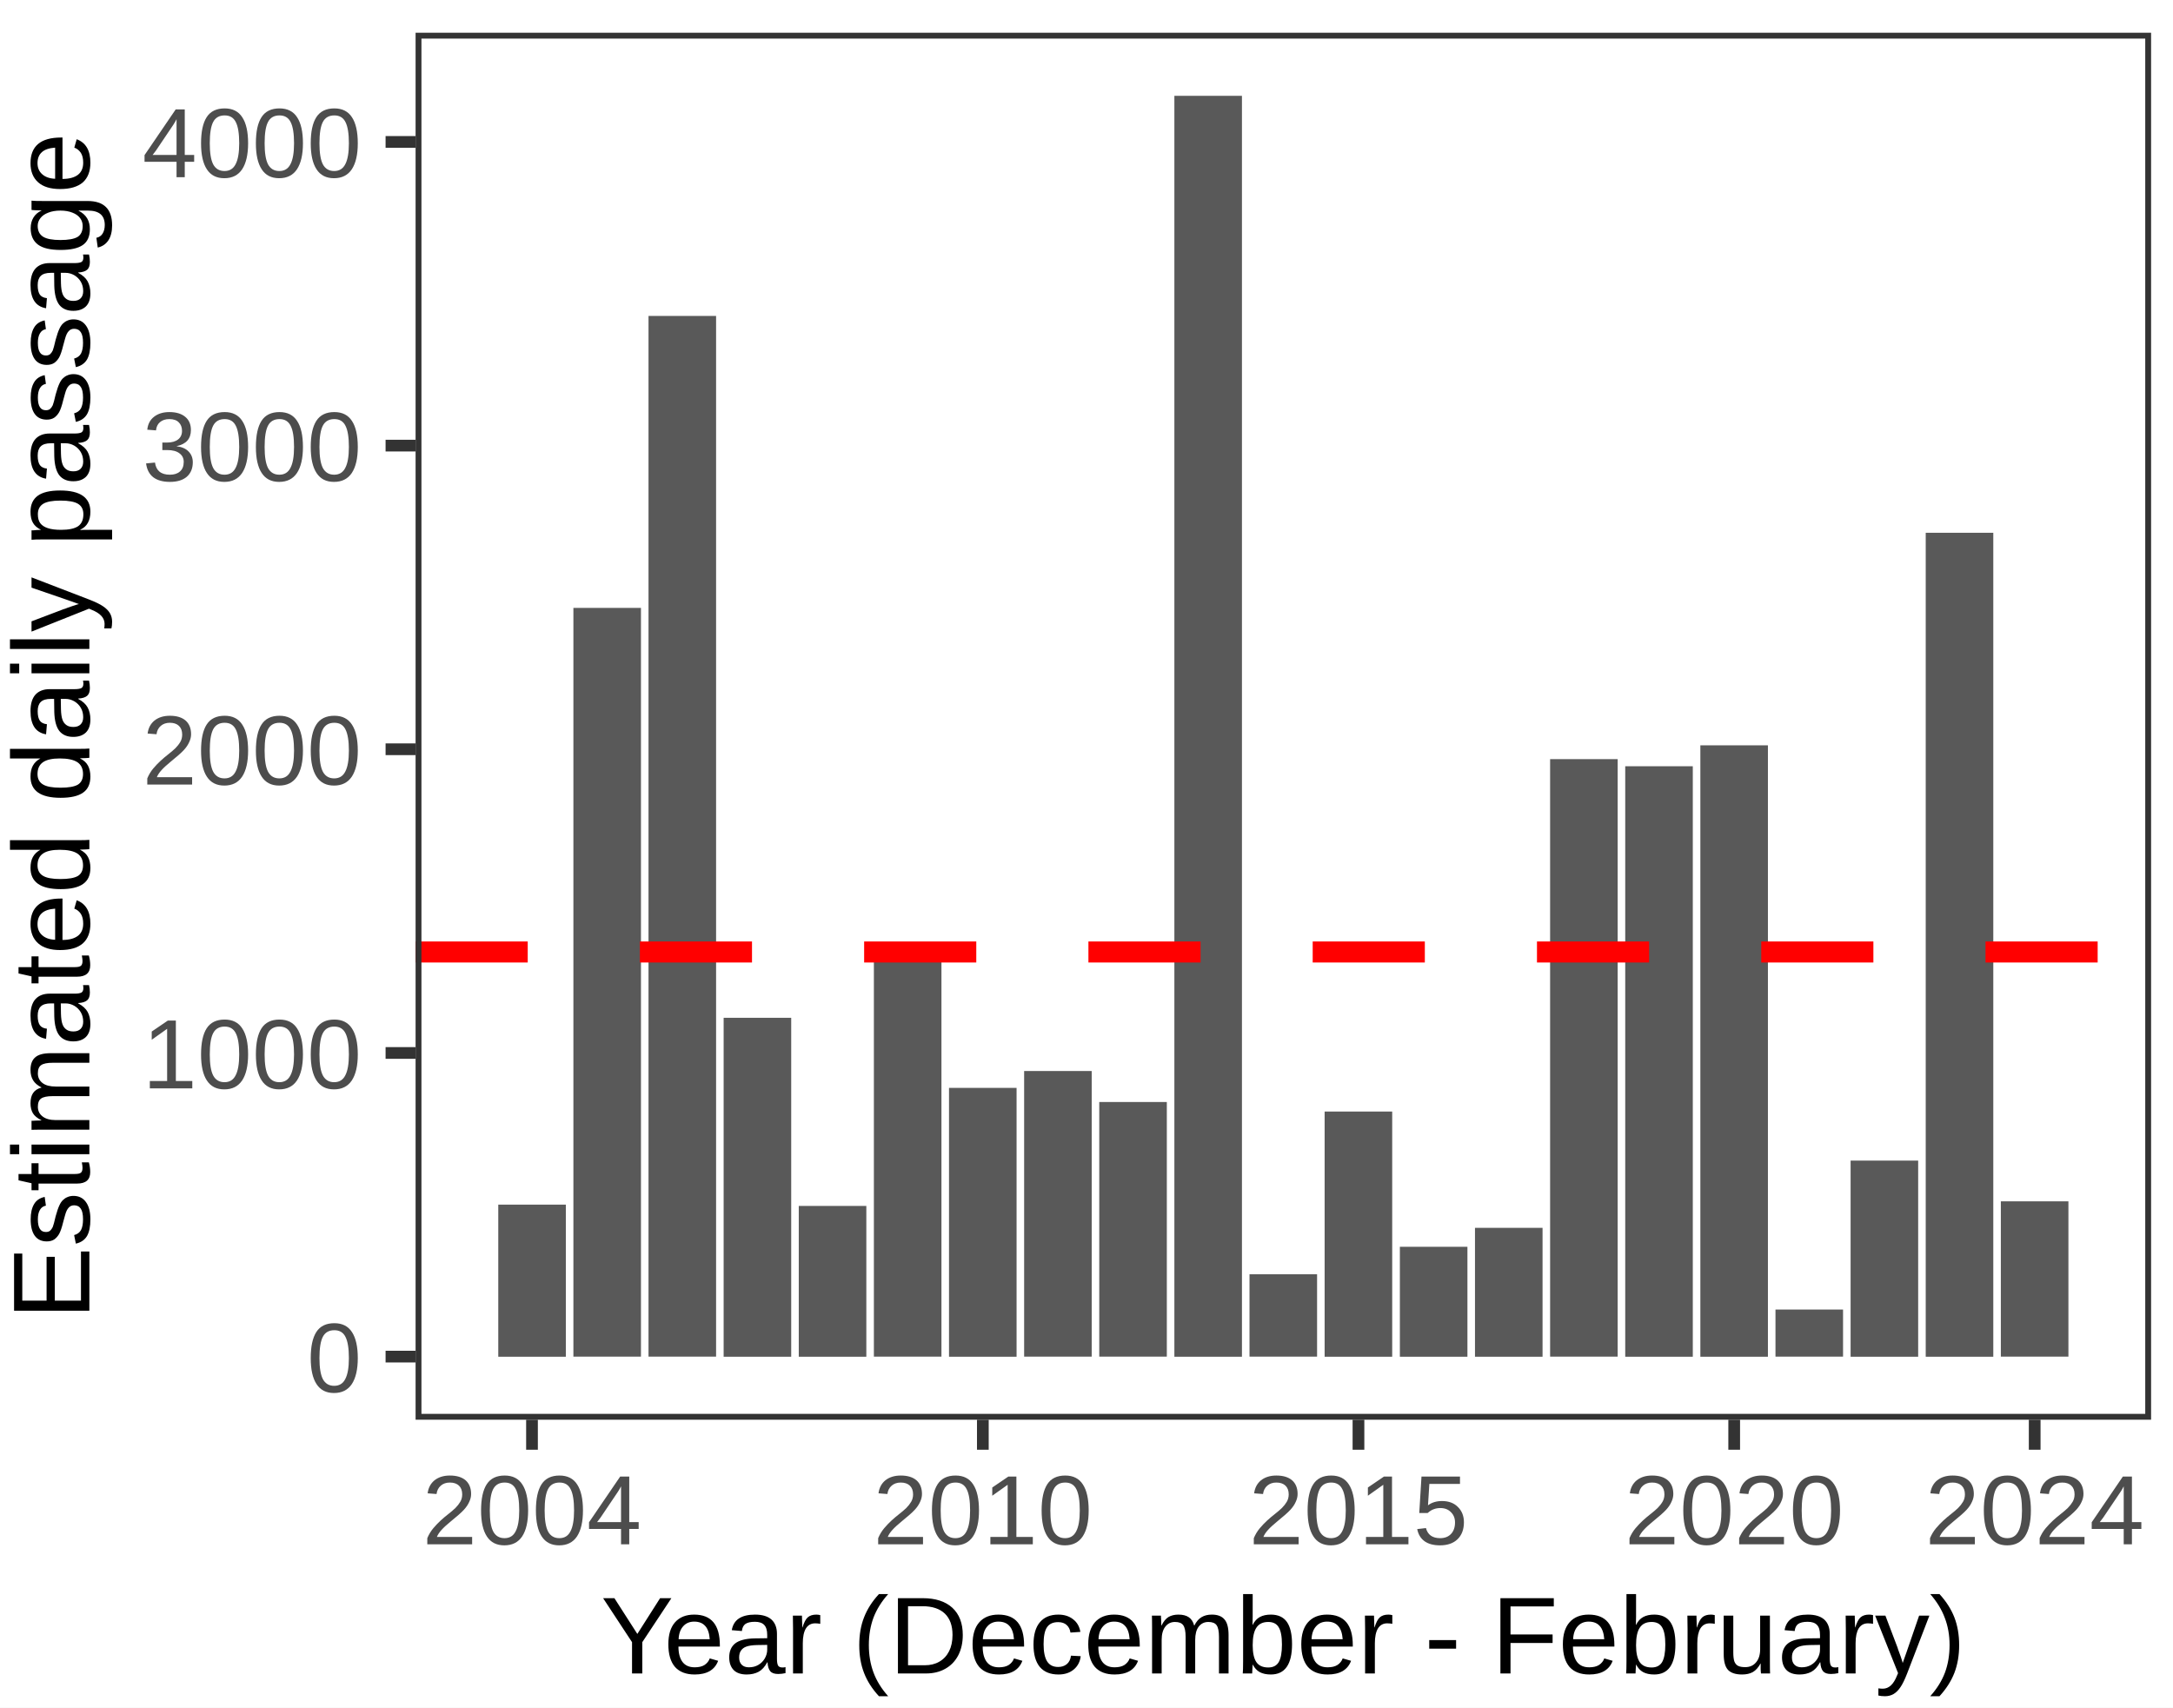
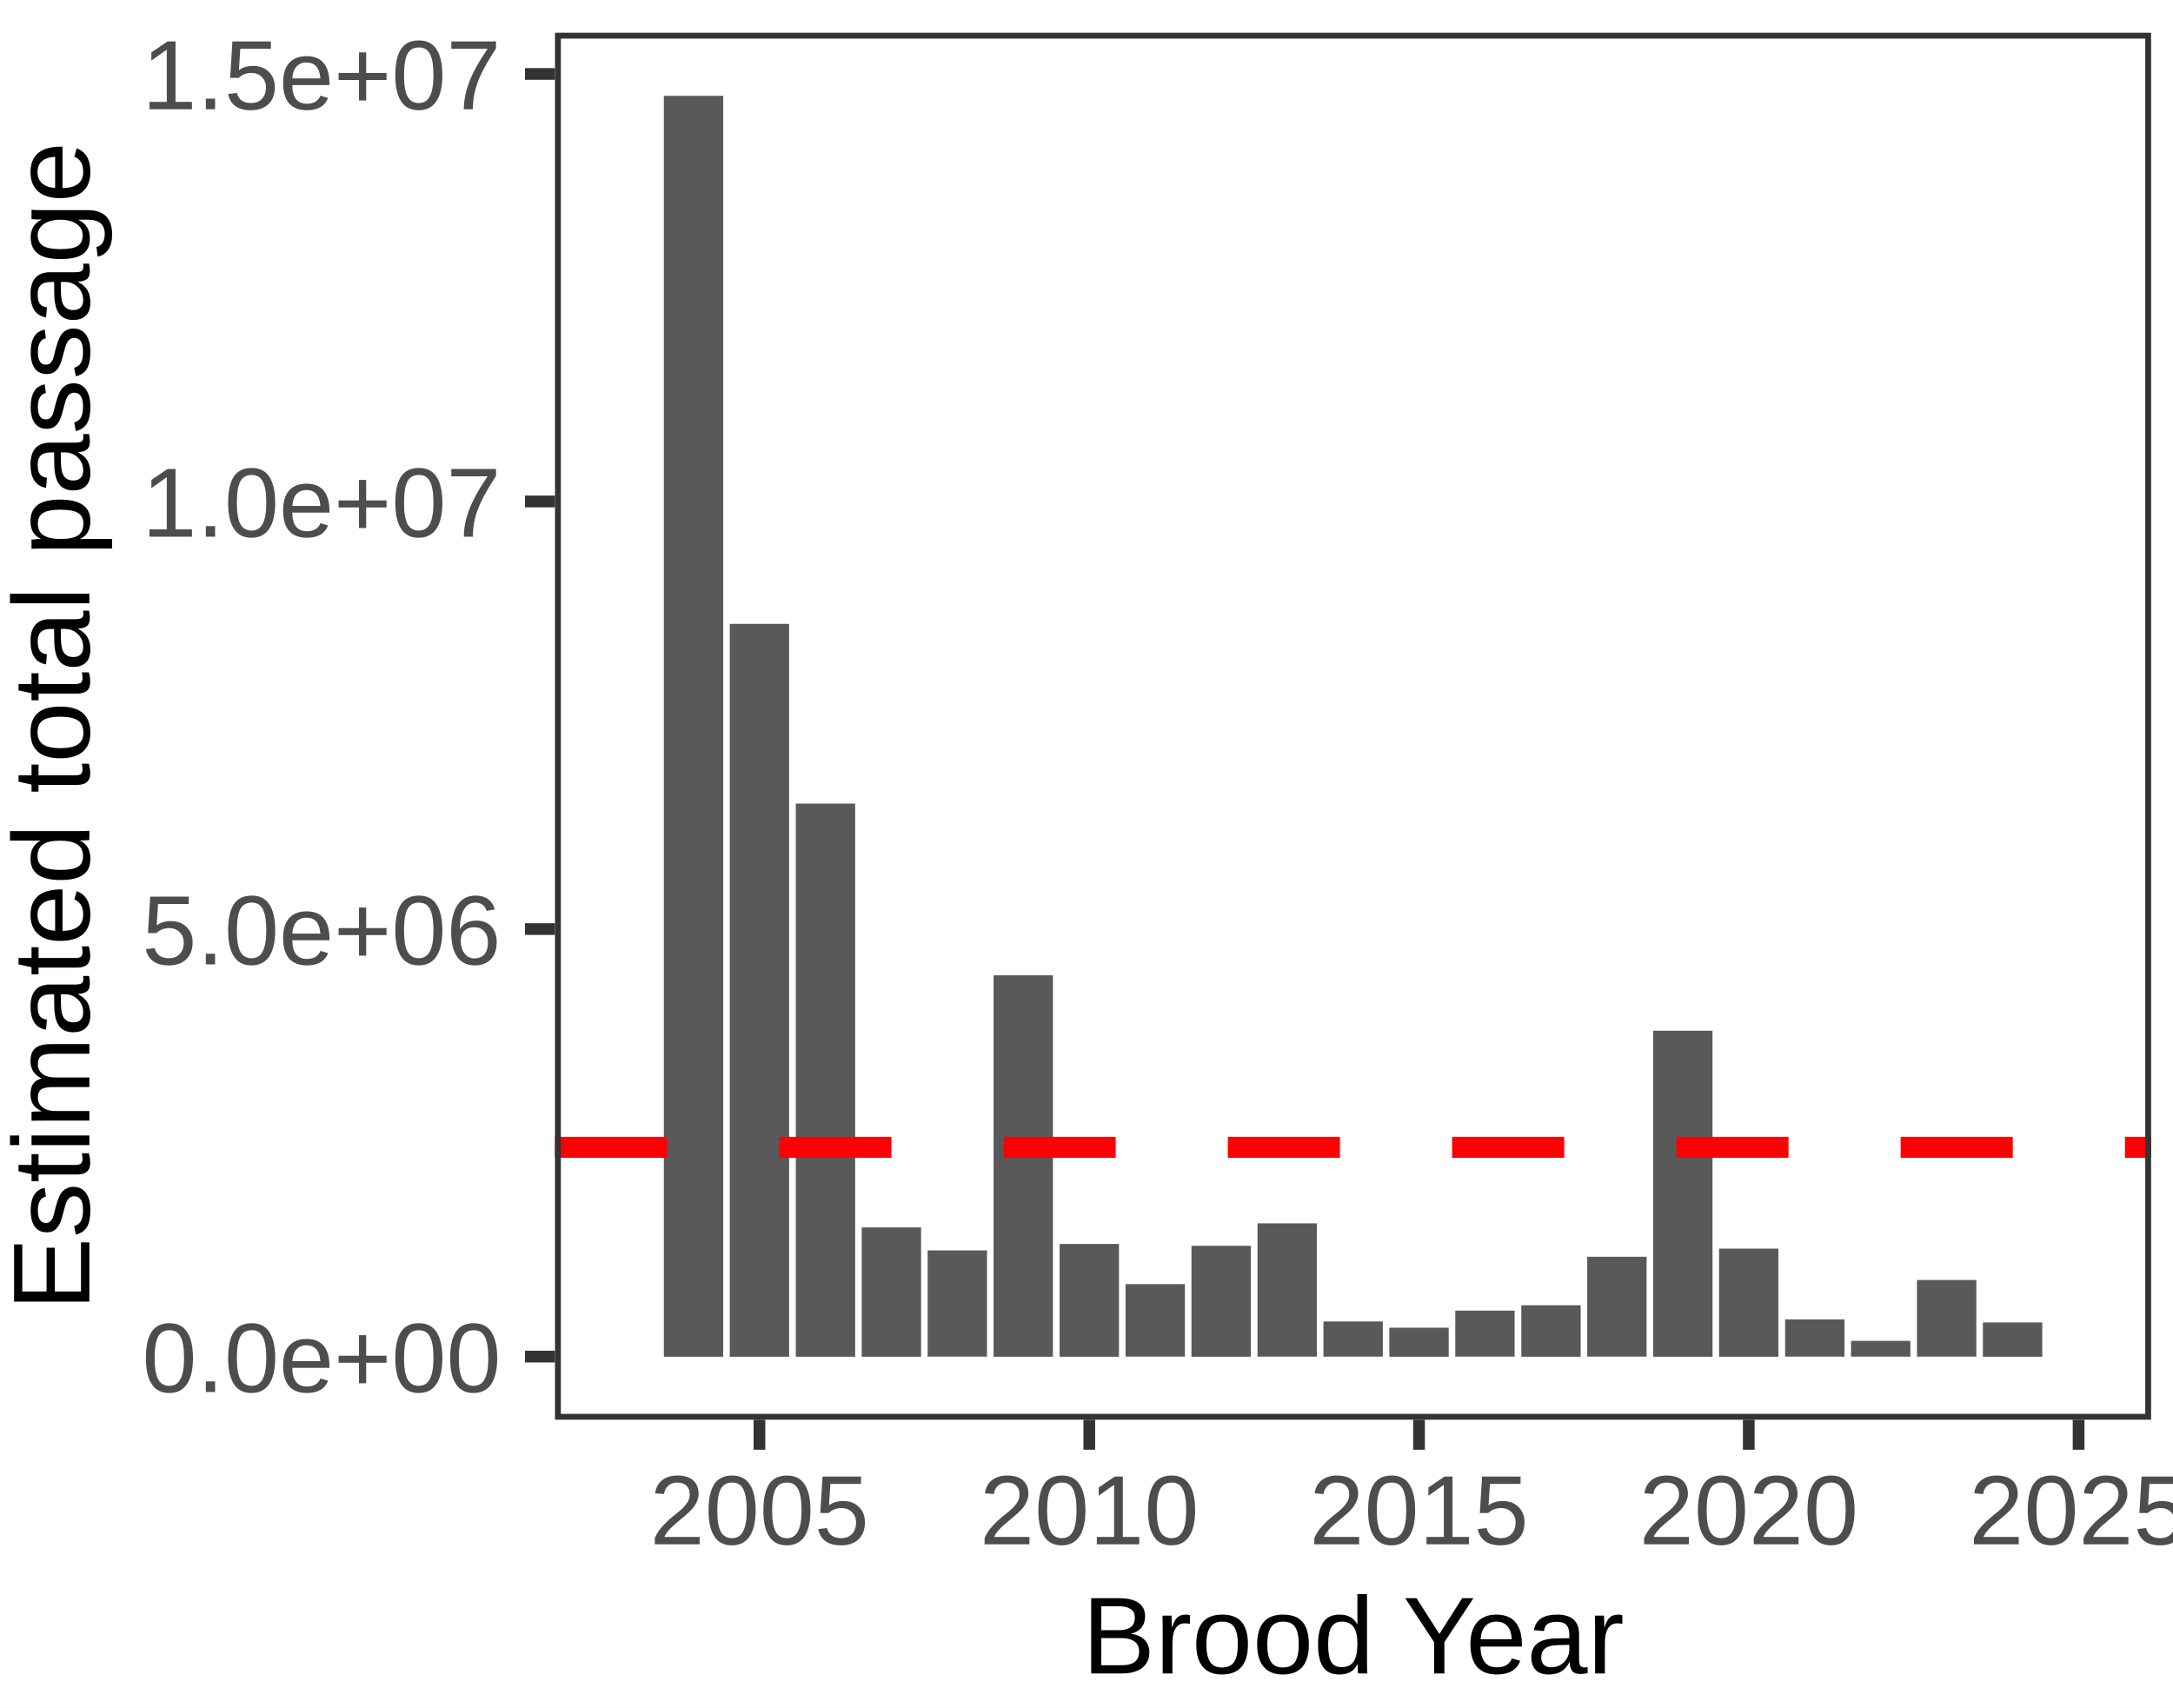
- <svg xmlns="http://www.w3.org/2000/svg" class="svglite" width="198.43pt" height="155.91pt" viewBox="0 0 198.43 155.91">
-   <defs>
-     <style type="text/css">
+ <svg xmlns="http://www.w3.org/2000/svg" width="198.43pt" height="155.91pt" viewBox="0 0 198.43 155.91">
+   <g class="svglite">
+     <defs>
+       <style type="text/css">
    .svglite line, .svglite polyline, .svglite polygon, .svglite path, .svglite rect, .svglite circle {
      fill: none;
      stroke: #000000;
      stroke-linecap: round;
      stroke-linejoin: round;
      stroke-miterlimit: 10.00;
    }
    .svglite text {
      white-space: pre;
    }
+     .svglite g.glyphgroup path {
+       fill: inherit;
+       stroke: none;
+     }
  </style>
-   </defs>
-   <rect width="100%" height="100%" style="stroke: none; fill: #FFFFFF;" />
-   <defs>
-     <clipPath id="cpMC4wMHwxOTguNDN8MC4wMHwxNTUuOTE=">
-       <rect x="0.00" y="0.00" width="198.43" height="155.91" />
-     </clipPath>
-   </defs>
-   <g clip-path="url(#cpMC4wMHwxOTguNDN8MC4wMHwxNTUuOTE=)">
-     <rect x="0.00" y="0.00" width="198.43" height="155.91" style="stroke-width: 1.07; stroke: #FFFFFF; fill: #FFFFFF;" />
-   </g>
-   <defs>
-     <clipPath id="cpMzcuOTV8MTk2LjQzfDIuOTl8MTI5LjY0">
-       <rect x="37.95" y="2.99" width="158.48" height="126.65" />
-     </clipPath>
-   </defs>
-   <g clip-path="url(#cpMzcuOTV8MTk2LjQzfDIuOTl8MTI5LjY0)">
-     <rect x="37.95" y="2.99" width="158.48" height="126.65" style="stroke-width: 1.07; stroke: none; fill: #FFFFFF;" />
-     <rect x="45.50" y="110.00" width="6.17" height="13.89" style="stroke-width: 1.07; stroke: none; stroke-linecap: butt; stroke-linejoin: miter; fill: #595959;" />
-     <rect x="52.36" y="55.51" width="6.17" height="68.37" style="stroke-width: 1.07; stroke: none; stroke-linecap: butt; stroke-linejoin: miter; fill: #595959;" />
-     <rect x="59.22" y="28.85" width="6.17" height="95.03" style="stroke-width: 1.07; stroke: none; stroke-linecap: butt; stroke-linejoin: miter; fill: #595959;" />
-     <rect x="66.08" y="92.94" width="6.17" height="30.95" style="stroke-width: 1.07; stroke: none; stroke-linecap: butt; stroke-linejoin: miter; fill: #595959;" />
-     <rect x="72.94" y="110.12" width="6.17" height="13.77" style="stroke-width: 1.07; stroke: none; stroke-linecap: butt; stroke-linejoin: miter; fill: #595959;" />
-     <rect x="79.80" y="86.57" width="6.17" height="37.31" style="stroke-width: 1.07; stroke: none; stroke-linecap: butt; stroke-linejoin: miter; fill: #595959;" />
-     <rect x="86.66" y="99.34" width="6.17" height="24.55" style="stroke-width: 1.07; stroke: none; stroke-linecap: butt; stroke-linejoin: miter; fill: #595959;" />
-     <rect x="93.52" y="97.80" width="6.17" height="26.08" style="stroke-width: 1.07; stroke: none; stroke-linecap: butt; stroke-linejoin: miter; fill: #595959;" />
-     <rect x="100.38" y="100.63" width="6.17" height="23.25" style="stroke-width: 1.07; stroke: none; stroke-linecap: butt; stroke-linejoin: miter; fill: #595959;" />
-     <rect x="107.24" y="8.75" width="6.17" height="115.14" style="stroke-width: 1.07; stroke: none; stroke-linecap: butt; stroke-linejoin: miter; fill: #595959;" />
-     <rect x="114.10" y="116.36" width="6.17" height="7.52" style="stroke-width: 1.07; stroke: none; stroke-linecap: butt; stroke-linejoin: miter; fill: #595959;" />
-     <rect x="120.96" y="101.50" width="6.17" height="22.39" style="stroke-width: 1.07; stroke: none; stroke-linecap: butt; stroke-linejoin: miter; fill: #595959;" />
-     <rect x="127.83" y="113.85" width="6.17" height="10.04" style="stroke-width: 1.07; stroke: none; stroke-linecap: butt; stroke-linejoin: miter; fill: #595959;" />
-     <rect x="134.69" y="112.12" width="6.17" height="11.77" style="stroke-width: 1.07; stroke: none; stroke-linecap: butt; stroke-linejoin: miter; fill: #595959;" />
-     <rect x="141.55" y="69.32" width="6.17" height="54.56" style="stroke-width: 1.07; stroke: none; stroke-linecap: butt; stroke-linejoin: miter; fill: #595959;" />
-     <rect x="148.41" y="69.97" width="6.17" height="53.92" style="stroke-width: 1.07; stroke: none; stroke-linecap: butt; stroke-linejoin: miter; fill: #595959;" />
-     <rect x="155.27" y="68.06" width="6.17" height="55.83" style="stroke-width: 1.07; stroke: none; stroke-linecap: butt; stroke-linejoin: miter; fill: #595959;" />
-     <rect x="162.13" y="119.58" width="6.17" height="4.30" style="stroke-width: 1.07; stroke: none; stroke-linecap: butt; stroke-linejoin: miter; fill: #595959;" />
-     <rect x="168.99" y="105.98" width="6.17" height="17.91" style="stroke-width: 1.07; stroke: none; stroke-linecap: butt; stroke-linejoin: miter; fill: #595959;" />
-     <rect x="175.85" y="48.65" width="6.17" height="75.24" style="stroke-width: 1.07; stroke: none; stroke-linecap: butt; stroke-linejoin: miter; fill: #595959;" />
-     <rect x="182.71" y="109.70" width="6.17" height="14.18" style="stroke-width: 1.07; stroke: none; stroke-linecap: butt; stroke-linejoin: miter; fill: #595959;" />
-     <line x1="37.95" y1="86.93" x2="196.43" y2="86.93" style="stroke-width: 1.92; stroke: #FF0000; stroke-dasharray: 10.24,10.24; stroke-linecap: butt;" />
-     <rect x="37.95" y="2.99" width="158.48" height="126.65" style="stroke-width: 1.07; stroke: #333333;" />
-   </g>
-   <g clip-path="url(#cpMC4wMHwxOTguNDN8MC4wMHwxNTUuOTE=)">
-     <text x="33.02" y="127.11" text-anchor="end" style="font-size: 9.00px;fill: #4D4D4D; font-family: &quot;Arial&quot;;" textLength="5.00px" lengthAdjust="spacingAndGlyphs">0</text>
-     <text x="33.02" y="99.38" text-anchor="end" style="font-size: 9.00px;fill: #4D4D4D; font-family: &quot;Arial&quot;;" textLength="20.02px" lengthAdjust="spacingAndGlyphs">1000</text>
-     <text x="33.02" y="71.64" text-anchor="end" style="font-size: 9.00px;fill: #4D4D4D; font-family: &quot;Arial&quot;;" textLength="20.02px" lengthAdjust="spacingAndGlyphs">2000</text>
-     <text x="33.02" y="43.91" text-anchor="end" style="font-size: 9.00px;fill: #4D4D4D; font-family: &quot;Arial&quot;;" textLength="20.02px" lengthAdjust="spacingAndGlyphs">3000</text>
-     <text x="33.02" y="16.18" text-anchor="end" style="font-size: 9.00px;fill: #4D4D4D; font-family: &quot;Arial&quot;;" textLength="20.02px" lengthAdjust="spacingAndGlyphs">4000</text>
-     <polyline points="35.21,123.88 37.95,123.88 " style="stroke-width: 1.07; stroke: #333333; stroke-linecap: butt;" />
-     <polyline points="35.21,96.15 37.95,96.15 " style="stroke-width: 1.07; stroke: #333333; stroke-linecap: butt;" />
-     <polyline points="35.21,68.42 37.95,68.42 " style="stroke-width: 1.07; stroke: #333333; stroke-linecap: butt;" />
-     <polyline points="35.21,40.69 37.95,40.69 " style="stroke-width: 1.07; stroke: #333333; stroke-linecap: butt;" />
-     <polyline points="35.21,12.96 37.95,12.96 " style="stroke-width: 1.07; stroke: #333333; stroke-linecap: butt;" />
-     <polyline points="48.58,132.38 48.58,129.64 " style="stroke-width: 1.07; stroke: #333333; stroke-linecap: butt;" />
-     <polyline points="89.75,132.38 89.75,129.64 " style="stroke-width: 1.07; stroke: #333333; stroke-linecap: butt;" />
-     <polyline points="124.05,132.38 124.05,129.64 " style="stroke-width: 1.07; stroke: #333333; stroke-linecap: butt;" />
-     <polyline points="158.36,132.38 158.36,129.64 " style="stroke-width: 1.07; stroke: #333333; stroke-linecap: butt;" />
-     <polyline points="185.80,132.38 185.80,129.64 " style="stroke-width: 1.07; stroke: #333333; stroke-linecap: butt;" />
-     <text x="48.58" y="141.02" text-anchor="middle" style="font-size: 9.00px;fill: #4D4D4D; font-family: &quot;Arial&quot;;" textLength="20.02px" lengthAdjust="spacingAndGlyphs">2004</text>
-     <text x="89.75" y="141.02" text-anchor="middle" style="font-size: 9.00px;fill: #4D4D4D; font-family: &quot;Arial&quot;;" textLength="20.02px" lengthAdjust="spacingAndGlyphs">2010</text>
-     <text x="124.05" y="141.02" text-anchor="middle" style="font-size: 9.00px;fill: #4D4D4D; font-family: &quot;Arial&quot;;" textLength="20.02px" lengthAdjust="spacingAndGlyphs">2015</text>
-     <text x="158.36" y="141.02" text-anchor="middle" style="font-size: 9.00px;fill: #4D4D4D; font-family: &quot;Arial&quot;;" textLength="20.02px" lengthAdjust="spacingAndGlyphs">2020</text>
-     <text x="185.80" y="141.02" text-anchor="middle" style="font-size: 9.00px;fill: #4D4D4D; font-family: &quot;Arial&quot;;" textLength="20.02px" lengthAdjust="spacingAndGlyphs">2024</text>
-     <text x="117.19" y="152.81" text-anchor="middle" style="font-size: 10.00px; font-family: &quot;Arial&quot;;" textLength="124.75px" lengthAdjust="spacingAndGlyphs">Year (December - February)</text>
-     <text transform="translate(8.16,66.32) rotate(-90)" text-anchor="middle" style="font-size: 10.00px; font-family: &quot;Arial&quot;;" textLength="108.46px" lengthAdjust="spacingAndGlyphs">Estimated daily passage</text>
+     </defs>
+     <rect width="100%" height="100%" style="stroke: none; fill: #FFFFFF;" />
+     <defs>
+       <clipPath id="cpMC4wMHwxOTguNDN8MC4wMHwxNTUuOTE=">
+         <rect x="0.00" y="0.00" width="198.43" height="155.91" />
+       </clipPath>
+     </defs>
+     <g clip-path="url(#cpMC4wMHwxOTguNDN8MC4wMHwxNTUuOTE=)">
+       <rect x="0.00" y="0.00" width="198.43" height="155.91" style="stroke-width: 1.07; stroke: #FFFFFF; fill: #FFFFFF;" />
+     </g>
+     <defs>
+       <clipPath id="cpNTAuNjh8MTk2LjQzfDIuOTl8MTI5LjY0">
+         <rect x="50.68" y="2.99" width="145.75" height="126.65" />
+       </clipPath>
+     </defs>
+     <g clip-path="url(#cpNTAuNjh8MTk2LjQzfDIuOTl8MTI5LjY0)">
+       <rect x="50.68" y="2.99" width="145.75" height="126.65" style="stroke-width: 1.07; stroke: none; fill: #FFFFFF;" />
+       <rect x="60.62" y="8.75" width="5.42" height="115.14" style="stroke-width: 1.07; stroke: none; stroke-linecap: butt; stroke-linejoin: miter; fill: #595959;" />
+       <rect x="66.64" y="56.97" width="5.42" height="66.92" style="stroke-width: 1.07; stroke: none; stroke-linecap: butt; stroke-linejoin: miter; fill: #595959;" />
+       <rect x="72.67" y="73.38" width="5.42" height="50.51" style="stroke-width: 1.07; stroke: none; stroke-linecap: butt; stroke-linejoin: miter; fill: #595959;" />
+       <rect x="78.69" y="112.08" width="5.42" height="11.81" style="stroke-width: 1.07; stroke: none; stroke-linecap: butt; stroke-linejoin: miter; fill: #595959;" />
+       <rect x="84.71" y="114.18" width="5.42" height="9.70" style="stroke-width: 1.07; stroke: none; stroke-linecap: butt; stroke-linejoin: miter; fill: #595959;" />
+       <rect x="90.73" y="89.06" width="5.42" height="34.83" style="stroke-width: 1.07; stroke: none; stroke-linecap: butt; stroke-linejoin: miter; fill: #595959;" />
+       <rect x="96.76" y="113.59" width="5.42" height="10.30" style="stroke-width: 1.07; stroke: none; stroke-linecap: butt; stroke-linejoin: miter; fill: #595959;" />
+       <rect x="102.78" y="117.26" width="5.42" height="6.62" style="stroke-width: 1.07; stroke: none; stroke-linecap: butt; stroke-linejoin: miter; fill: #595959;" />
+       <rect x="108.80" y="113.76" width="5.42" height="10.13" style="stroke-width: 1.07; stroke: none; stroke-linecap: butt; stroke-linejoin: miter; fill: #595959;" />
+       <rect x="114.83" y="111.71" width="5.42" height="12.17" style="stroke-width: 1.07; stroke: none; stroke-linecap: butt; stroke-linejoin: miter; fill: #595959;" />
+       <rect x="120.85" y="120.67" width="5.42" height="3.21" style="stroke-width: 1.07; stroke: none; stroke-linecap: butt; stroke-linejoin: miter; fill: #595959;" />
+       <rect x="126.87" y="121.24" width="5.42" height="2.65" style="stroke-width: 1.07; stroke: none; stroke-linecap: butt; stroke-linejoin: miter; fill: #595959;" />
+       <rect x="132.89" y="119.68" width="5.42" height="4.20" style="stroke-width: 1.07; stroke: none; stroke-linecap: butt; stroke-linejoin: miter; fill: #595959;" />
+       <rect x="138.92" y="119.19" width="5.42" height="4.70" style="stroke-width: 1.07; stroke: none; stroke-linecap: butt; stroke-linejoin: miter; fill: #595959;" />
+       <rect x="144.94" y="114.76" width="5.42" height="9.12" style="stroke-width: 1.07; stroke: none; stroke-linecap: butt; stroke-linejoin: miter; fill: #595959;" />
+       <rect x="150.96" y="94.12" width="5.42" height="29.77" style="stroke-width: 1.07; stroke: none; stroke-linecap: butt; stroke-linejoin: miter; fill: #595959;" />
+       <rect x="156.98" y="114.02" width="5.42" height="9.87" style="stroke-width: 1.07; stroke: none; stroke-linecap: butt; stroke-linejoin: miter; fill: #595959;" />
+       <rect x="163.01" y="120.48" width="5.42" height="3.40" style="stroke-width: 1.07; stroke: none; stroke-linecap: butt; stroke-linejoin: miter; fill: #595959;" />
+       <rect x="169.03" y="122.44" width="5.42" height="1.44" style="stroke-width: 1.07; stroke: none; stroke-linecap: butt; stroke-linejoin: miter; fill: #595959;" />
+       <rect x="175.05" y="116.88" width="5.42" height="7.00" style="stroke-width: 1.07; stroke: none; stroke-linecap: butt; stroke-linejoin: miter; fill: #595959;" />
+       <rect x="181.07" y="120.76" width="5.42" height="3.13" style="stroke-width: 1.07; stroke: none; stroke-linecap: butt; stroke-linejoin: miter; fill: #595959;" />
+       <line x1="50.68" y1="104.77" x2="196.43" y2="104.77" style="stroke-width: 1.92; stroke: #FF0000; stroke-dasharray: 10.24,10.24; stroke-linecap: butt;" />
+       <rect x="50.68" y="2.99" width="145.75" height="126.65" style="stroke-width: 1.07; stroke: #333333;" />
+     </g>
+     <g clip-path="url(#cpMC4wMHwxOTguNDN8MC4wMHwxNTUuOTE=)">
+       <text x="45.75" y="127.11" text-anchor="end" style="font-size: 9.00px;fill: #4D4D4D; font-family: &quot;Arial&quot;;" textLength="32.75px" lengthAdjust="spacingAndGlyphs">0.0e+00</text>
+       <text x="45.75" y="88.06" text-anchor="end" style="font-size: 9.00px;fill: #4D4D4D; font-family: &quot;Arial&quot;;" textLength="32.75px" lengthAdjust="spacingAndGlyphs">5.0e+06</text>
+       <text x="45.75" y="49.01" text-anchor="end" style="font-size: 9.00px;fill: #4D4D4D; font-family: &quot;Arial&quot;;" textLength="32.75px" lengthAdjust="spacingAndGlyphs">1.0e+07</text>
+       <text x="45.75" y="9.97" text-anchor="end" style="font-size: 9.00px;fill: #4D4D4D; font-family: &quot;Arial&quot;;" textLength="32.75px" lengthAdjust="spacingAndGlyphs">1.5e+07</text>
+       <polyline points="47.94,123.88 50.68,123.88 " style="stroke-width: 1.07; stroke: #333333; stroke-linecap: butt;" />
+       <polyline points="47.94,84.84 50.68,84.84 " style="stroke-width: 1.07; stroke: #333333; stroke-linecap: butt;" />
+       <polyline points="47.94,45.79 50.68,45.79 " style="stroke-width: 1.07; stroke: #333333; stroke-linecap: butt;" />
+       <polyline points="47.94,6.75 50.68,6.75 " style="stroke-width: 1.07; stroke: #333333; stroke-linecap: butt;" />
+       <polyline points="69.35,132.38 69.35,129.64 " style="stroke-width: 1.07; stroke: #333333; stroke-linecap: butt;" />
+       <polyline points="99.47,132.38 99.47,129.64 " style="stroke-width: 1.07; stroke: #333333; stroke-linecap: butt;" />
+       <polyline points="129.58,132.38 129.58,129.64 " style="stroke-width: 1.07; stroke: #333333; stroke-linecap: butt;" />
+       <polyline points="159.69,132.38 159.69,129.64 " style="stroke-width: 1.07; stroke: #333333; stroke-linecap: butt;" />
+       <polyline points="189.81,132.38 189.81,129.64 " style="stroke-width: 1.07; stroke: #333333; stroke-linecap: butt;" />
+       <text x="69.35" y="141.02" text-anchor="middle" style="font-size: 9.00px;fill: #4D4D4D; font-family: &quot;Arial&quot;;" textLength="20.00px" lengthAdjust="spacingAndGlyphs">2005</text>
+       <text x="99.47" y="141.02" text-anchor="middle" style="font-size: 9.00px;fill: #4D4D4D; font-family: &quot;Arial&quot;;" textLength="20.00px" lengthAdjust="spacingAndGlyphs">2010</text>
+       <text x="129.58" y="141.02" text-anchor="middle" style="font-size: 9.00px;fill: #4D4D4D; font-family: &quot;Arial&quot;;" textLength="20.00px" lengthAdjust="spacingAndGlyphs">2015</text>
+       <text x="159.69" y="141.02" text-anchor="middle" style="font-size: 9.00px;fill: #4D4D4D; font-family: &quot;Arial&quot;;" textLength="20.00px" lengthAdjust="spacingAndGlyphs">2020</text>
+       <text x="189.81" y="141.02" text-anchor="middle" style="font-size: 9.00px;fill: #4D4D4D; font-family: &quot;Arial&quot;;" textLength="20.00px" lengthAdjust="spacingAndGlyphs">2025</text>
+       <text x="123.56" y="152.81" text-anchor="middle" style="font-size: 10.00px; font-family: &quot;Arial&quot;;" textLength="49.48px" lengthAdjust="spacingAndGlyphs">Brood Year</text>
+       <text transform="translate(8.16,66.32) rotate(-90)" text-anchor="middle" style="font-size: 10.00px; font-family: &quot;Arial&quot;;" textLength="106.75px" lengthAdjust="spacingAndGlyphs">Estimated total passage</text>
+     </g>
  </g>
</svg>
